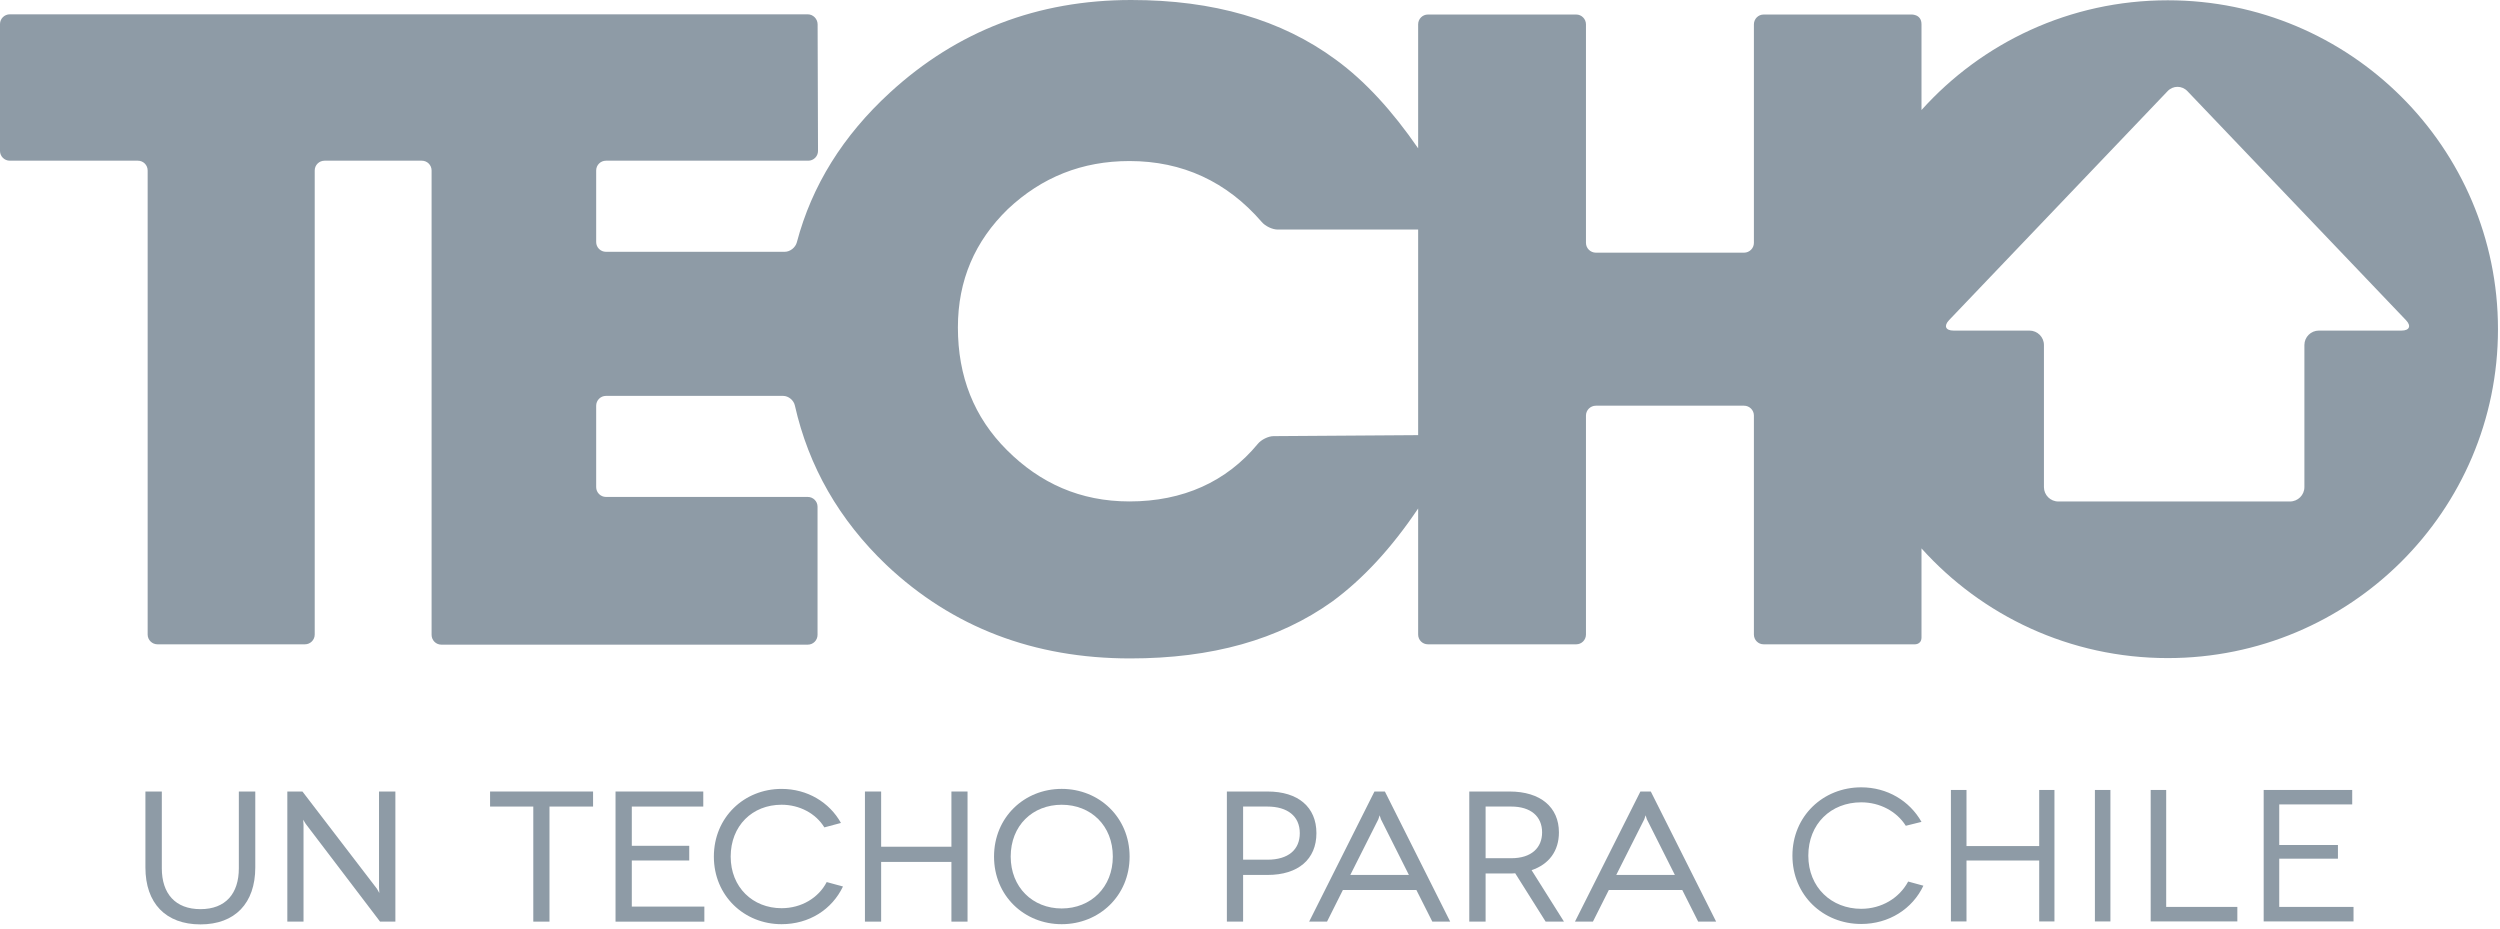
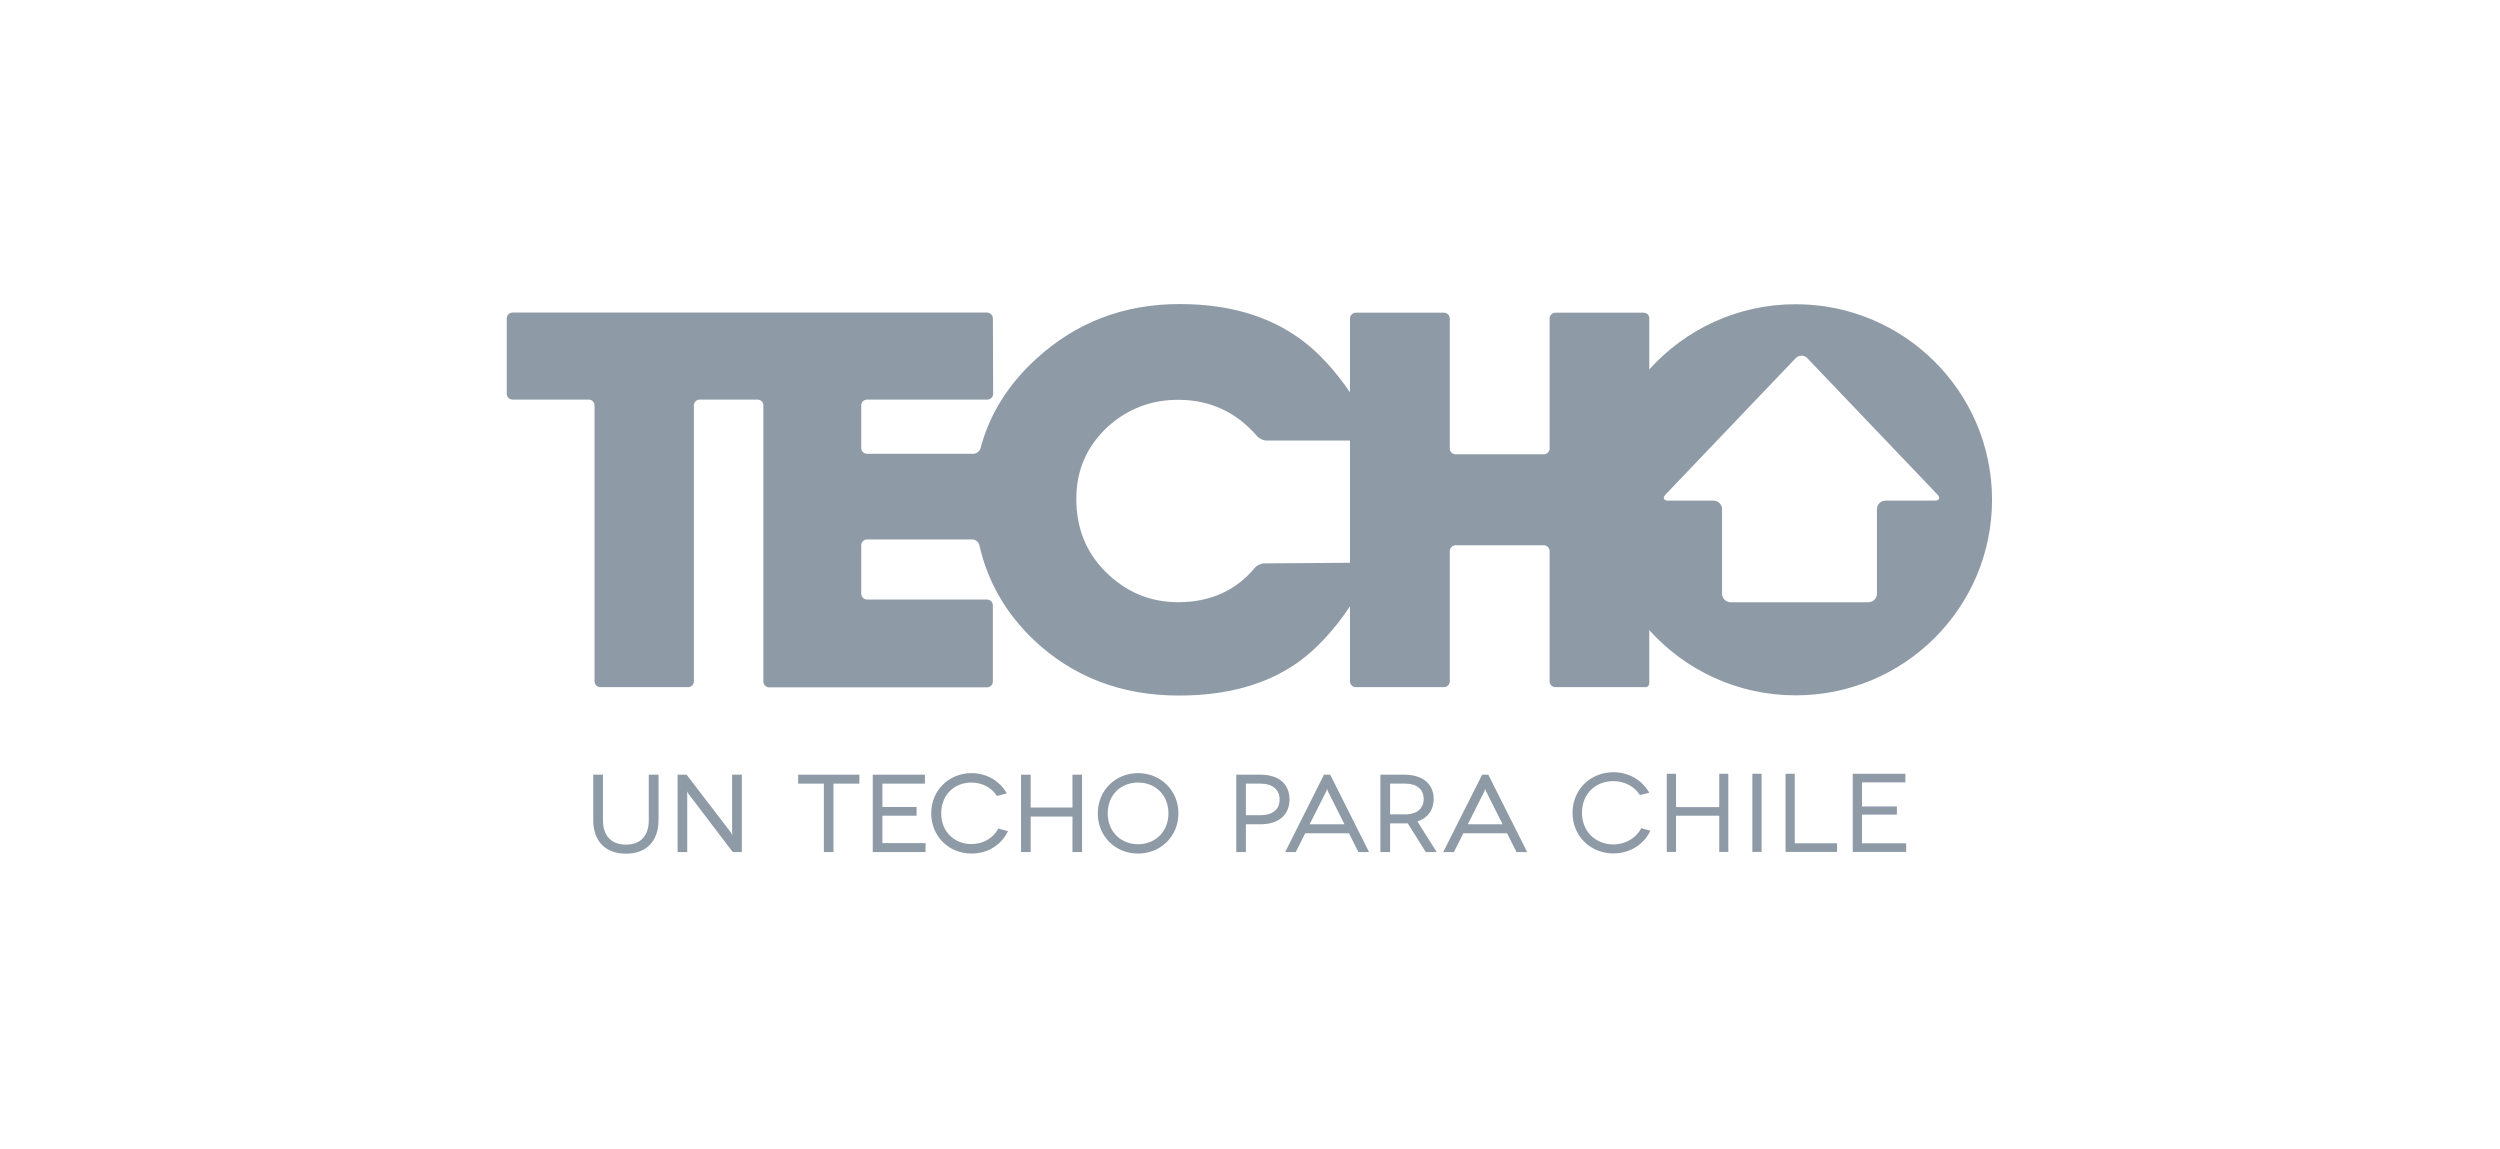
- <svg xmlns="http://www.w3.org/2000/svg" width="132px" height="49px" viewBox="0 0 132 49" version="1.1">
+ <svg xmlns="http://www.w3.org/2000/svg" width="222px" height="102px" viewBox="0 0 222 102" version="1.1">
  <defs />
-   <g id="Page-1" stroke="none" stroke-width="1" fill="none" fill-rule="evenodd">
-     <g id="techo" fill="#8E9BA6">
+   <g id="Artboard" stroke="none" stroke-width="1" fill="none" fill-rule="evenodd">
+     <g id="techo" transform="translate(45, 27)" fill="#8E9BA6">
      <path d="M13.479,41.792 L13.479,45.803 C13.479,47.69 12.407,48.808 10.585,48.808 C8.75,48.808 7.678,47.69 7.678,45.803 L7.678,41.792 L8.544,41.792 L8.544,45.846 C8.544,47.179 9.253,48.003 10.585,48.003 C11.915,48.003 12.611,47.179 12.611,45.846 L12.611,41.792 L13.479,41.792 Z" id="Fill-1" />
      <polygon id="Fill-3" points="20.876 41.792 20.876 48.662 20.068 48.662 16.143 43.501 16.008 43.281 16.026 43.565 16.026 48.662 15.171 48.662 15.171 41.792 15.969 41.792 19.901 46.925 20.029 47.151 20.012 46.864 20.012 41.792" />
      <polygon id="Fill-5" points="31.314 41.792 31.314 42.586 29.013 42.586 29.013 48.662 28.158 48.662 28.158 42.586 25.876 42.586 25.876 41.792" />
      <polygon id="Fill-7" points="37.19 47.868 37.19 48.663 32.5 48.663 32.5 41.792 37.133 41.792 37.133 42.586 33.359 42.586 33.359 44.658 36.392 44.658 36.392 45.434 33.359 45.434 33.359 47.868" />
      <path d="M43.526,43.686 C43.073,42.948 42.215,42.49 41.267,42.49 C39.722,42.49 38.58,43.6 38.58,45.229 C38.58,46.853 39.751,47.953 41.267,47.953 C42.315,47.953 43.219,47.407 43.65,46.573 L44.509,46.807 C43.928,48.024 42.721,48.797 41.267,48.797 C39.291,48.797 37.692,47.296 37.692,45.229 C37.692,43.154 39.291,41.654 41.267,41.654 C42.627,41.654 43.793,42.359 44.402,43.452 L43.526,43.686 Z" id="Fill-9" />
      <polygon id="Fill-11" points="51.086 41.792 51.086 48.662 50.235 48.662 50.235 45.509 46.524 45.509 46.524 48.662 45.669 48.662 45.669 41.792 46.524 41.792 46.524 44.707 50.235 44.707 50.235 41.792" />
      <path d="M56.058,47.967 C57.596,47.967 58.757,46.846 58.757,45.228 C58.757,43.587 57.596,42.491 56.058,42.491 C54.522,42.491 53.365,43.587 53.365,45.228 C53.365,46.846 54.522,47.967 56.058,47.967 M56.058,41.653 C58.037,41.653 59.643,43.158 59.643,45.228 C59.643,47.296 58.037,48.797 56.058,48.797 C54.077,48.797 52.485,47.296 52.485,45.228 C52.485,43.158 54.077,41.653 56.058,41.653" id="Fill-13" />
      <path d="M66.919,45.392 C68.023,45.392 68.629,44.864 68.629,43.991 C68.629,43.09 67.973,42.586 66.919,42.586 L65.636,42.586 L65.636,45.392 L66.919,45.392 Z M66.929,41.792 C68.547,41.792 69.507,42.618 69.507,43.991 C69.507,45.367 68.547,46.197 66.929,46.197 L65.636,46.197 L65.636,48.662 L64.779,48.662 L64.779,41.792 L66.929,41.792 Z" id="Fill-15" />
      <path d="M74.39,46.197 L72.913,43.257 L72.845,43.048 L72.777,43.257 L71.296,46.197 L74.39,46.197 Z M74.785,46.992 L70.904,46.992 L70.067,48.662 L69.123,48.662 L72.571,41.792 L73.122,41.792 L76.57,48.662 L75.627,48.662 L74.785,46.992 Z" id="Fill-17" />
      <path d="M79.796,45.314 C80.868,45.314 81.423,44.754 81.423,43.951 C81.423,43.104 80.822,42.586 79.796,42.586 L78.44,42.586 L78.44,45.314 L79.796,45.314 Z M81.61,48.662 L80.003,46.109 C79.918,46.119 79.81,46.119 79.708,46.119 L78.44,46.119 L78.44,48.662 L77.578,48.662 L77.578,41.792 L79.708,41.792 C81.335,41.792 82.311,42.618 82.311,43.951 C82.311,44.931 81.787,45.636 80.868,45.945 L82.578,48.662 L81.61,48.662 Z" id="Fill-19" />
      <path d="M88.433,46.197 L86.954,43.257 L86.887,43.048 L86.819,43.257 L85.338,46.197 L88.433,46.197 Z M88.824,46.992 L84.946,46.992 L84.106,48.662 L83.158,48.662 L86.613,41.792 L87.162,41.792 L90.612,48.662 L89.664,48.662 L88.824,46.992 Z" id="Fill-21" />
      <path d="M100.626,43.601 C100.146,42.838 99.255,42.363 98.272,42.363 C96.669,42.363 95.479,43.505 95.479,45.179 C95.479,46.857 96.705,47.985 98.272,47.985 C99.343,47.985 100.284,47.421 100.751,46.545 L101.555,46.765 C100.978,47.992 99.733,48.786 98.272,48.786 C96.26,48.786 94.64,47.272 94.64,45.179 C94.64,43.09 96.26,41.571 98.272,41.571 C99.647,41.571 100.826,42.285 101.455,43.395 L100.626,43.601 Z" id="Fill-23" />
      <polygon id="Fill-25" points="108.475 41.71 108.475 48.652 107.67 48.652 107.67 45.435 103.831 45.435 103.831 48.652 103.008 48.652 103.008 41.71 103.831 41.71 103.831 44.672 107.67 44.672 107.67 41.71" />
      <polygon id="Fill-27" points="110.611 48.652 111.43 48.652 111.43 41.71 110.611 41.71" />
      <polygon id="Fill-29" points="118.132 47.885 118.132 48.651 113.556 48.651 113.556 41.71 114.375 41.71 114.375 47.885" />
      <polygon id="Fill-30" points="124.266 47.885 124.266 48.651 119.522 48.651 119.522 41.71 124.197 41.71 124.197 42.473 120.344 42.473 120.344 44.616 123.443 44.616 123.443 45.338 120.344 45.338 120.344 47.885" />
      <path d="M126.8,17.455 L122.438,17.455 C122.015,17.455 121.672,17.796 121.672,18.218 L121.672,25.72 C121.672,26.138 121.331,26.479 120.906,26.479 L108.682,26.479 C108.261,26.479 107.92,26.138 107.92,25.72 L107.92,18.218 C107.92,17.796 107.577,17.455 107.154,17.455 L103.147,17.455 C102.727,17.455 102.62,17.211 102.909,16.905 L114.447,4.815 C114.735,4.508 115.209,4.508 115.498,4.815 L127.036,16.905 C127.328,17.211 127.22,17.455 126.8,17.455 Z M74.878,22.975 L67.24,23.028 C66.959,23.031 66.588,23.219 66.41,23.439 C64.764,25.432 62.464,26.476 59.635,26.476 C57.036,26.476 54.915,25.511 53.173,23.772 C51.425,22.034 50.577,19.871 50.577,17.289 C50.577,14.798 51.474,12.731 53.216,11.039 C55.01,9.352 57.137,8.503 59.635,8.503 C62.436,8.503 64.779,9.591 66.62,11.72 C66.805,11.94 67.18,12.121 67.464,12.121 L74.878,12.121 L74.878,22.975 Z M114.458,0.015 C109.291,0.015 104.65,2.254 101.455,5.81 L101.455,1.283 C101.455,0.713 100.875,0.767 100.875,0.767 L93.119,0.767 C92.835,0.767 92.606,1.001 92.606,1.286 L92.606,12.826 C92.606,13.106 92.374,13.341 92.085,13.341 L84.262,13.341 C83.974,13.341 83.739,13.106 83.739,12.826 L83.739,1.286 C83.739,1.001 83.507,0.767 83.226,0.767 L75.395,0.767 C75.106,0.767 74.878,1.001 74.878,1.286 L74.878,7.832 C73.504,5.839 72.065,4.269 70.529,3.15 C67.652,1.032 64.067,0 59.729,0 C54.779,0 50.526,1.642 46.99,4.888 C44.508,7.165 42.866,9.797 42.073,12.795 C42.001,13.068 41.72,13.295 41.434,13.295 L31.994,13.295 C31.71,13.295 31.478,13.064 31.478,12.78 L31.478,9.001 C31.478,8.715 31.71,8.485 31.994,8.485 L42.674,8.485 C42.959,8.485 43.191,8.254 43.191,7.969 L43.17,1.286 C43.17,1.001 42.935,0.756 42.649,0.756 L0.52,0.756 C0.232,0.756 9.74169742e-05,0.987 9.74169742e-05,1.271 L9.74169742e-05,7.969 C9.74169742e-05,8.254 0.232,8.485 0.52,8.485 L7.283,8.485 C7.565,8.485 7.796,8.715 7.796,9.001 L7.796,33.502 C7.796,33.79 8.031,34.02 8.316,34.02 L16.1,34.02 C16.385,34.02 16.617,33.79 16.617,33.502 L16.617,9.001 C16.617,8.715 16.849,8.485 17.136,8.485 L22.273,8.485 C22.557,8.485 22.788,8.715 22.788,9.001 L22.788,33.52 C22.788,33.807 23.02,34.038 23.305,34.038 L42.649,34.038 C42.935,34.038 43.166,33.807 43.166,33.52 L43.166,26.752 C43.166,26.469 42.935,26.238 42.649,26.238 L31.994,26.238 C31.71,26.238 31.478,26.003 31.478,25.72 L31.478,21.421 C31.478,21.137 31.71,20.903 31.994,20.903 L41.35,20.903 C41.634,20.903 41.909,21.134 41.969,21.41 C42.695,24.631 44.302,27.444 46.802,29.831 C50.293,33.123 54.587,34.765 59.679,34.765 C63.974,34.765 67.513,33.782 70.342,31.761 C71.958,30.576 73.471,28.944 74.878,26.848 L74.878,33.502 C74.878,33.79 75.106,34.02 75.395,34.02 L83.226,34.02 C83.507,34.02 83.739,33.79 83.739,33.502 L83.739,21.939 C83.739,21.655 83.974,21.421 84.262,21.421 L92.085,21.421 C92.374,21.421 92.606,21.655 92.606,21.939 L92.606,33.502 C92.606,33.79 92.835,34.02 93.119,34.02 L101.064,34.02 C101.064,34.02 101.445,34.059 101.455,33.669 L101.455,28.955 C104.65,32.509 109.291,34.747 114.458,34.747 C124.084,34.747 131.893,26.975 131.893,17.381 C131.893,7.791 124.084,0.015 114.458,0.015 Z" id="Fill-31" />
    </g>
  </g>
</svg>
